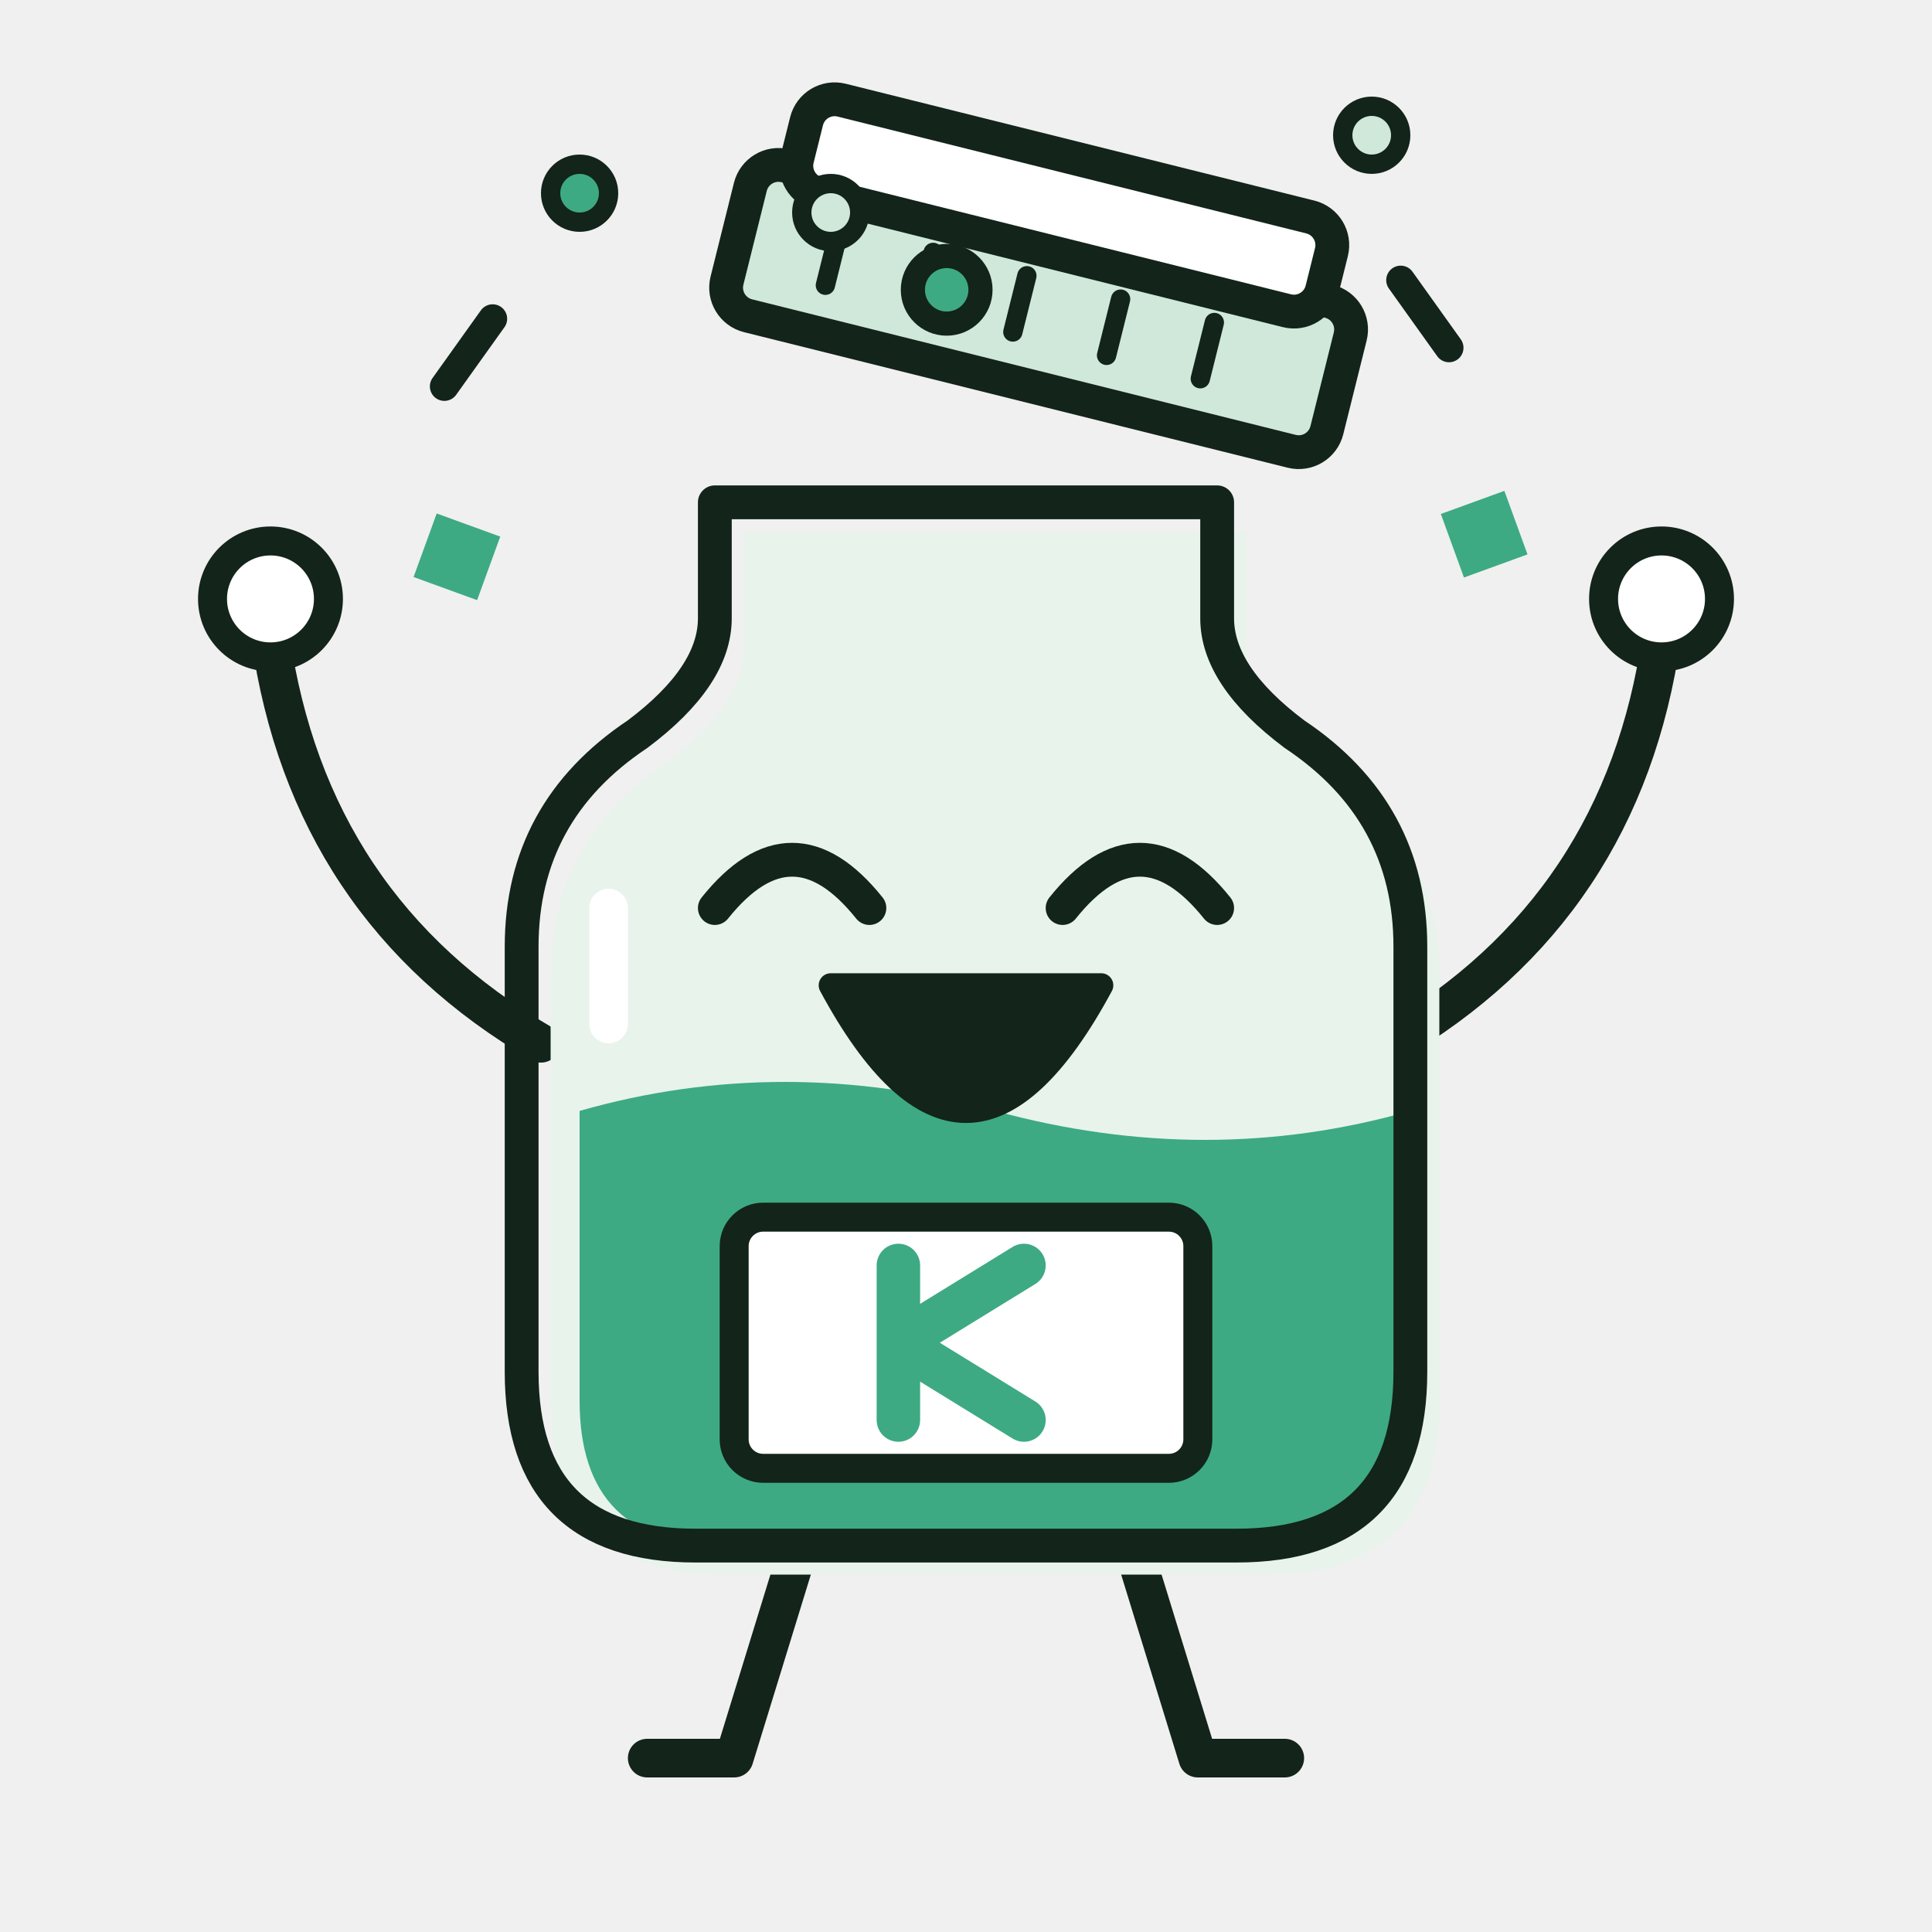
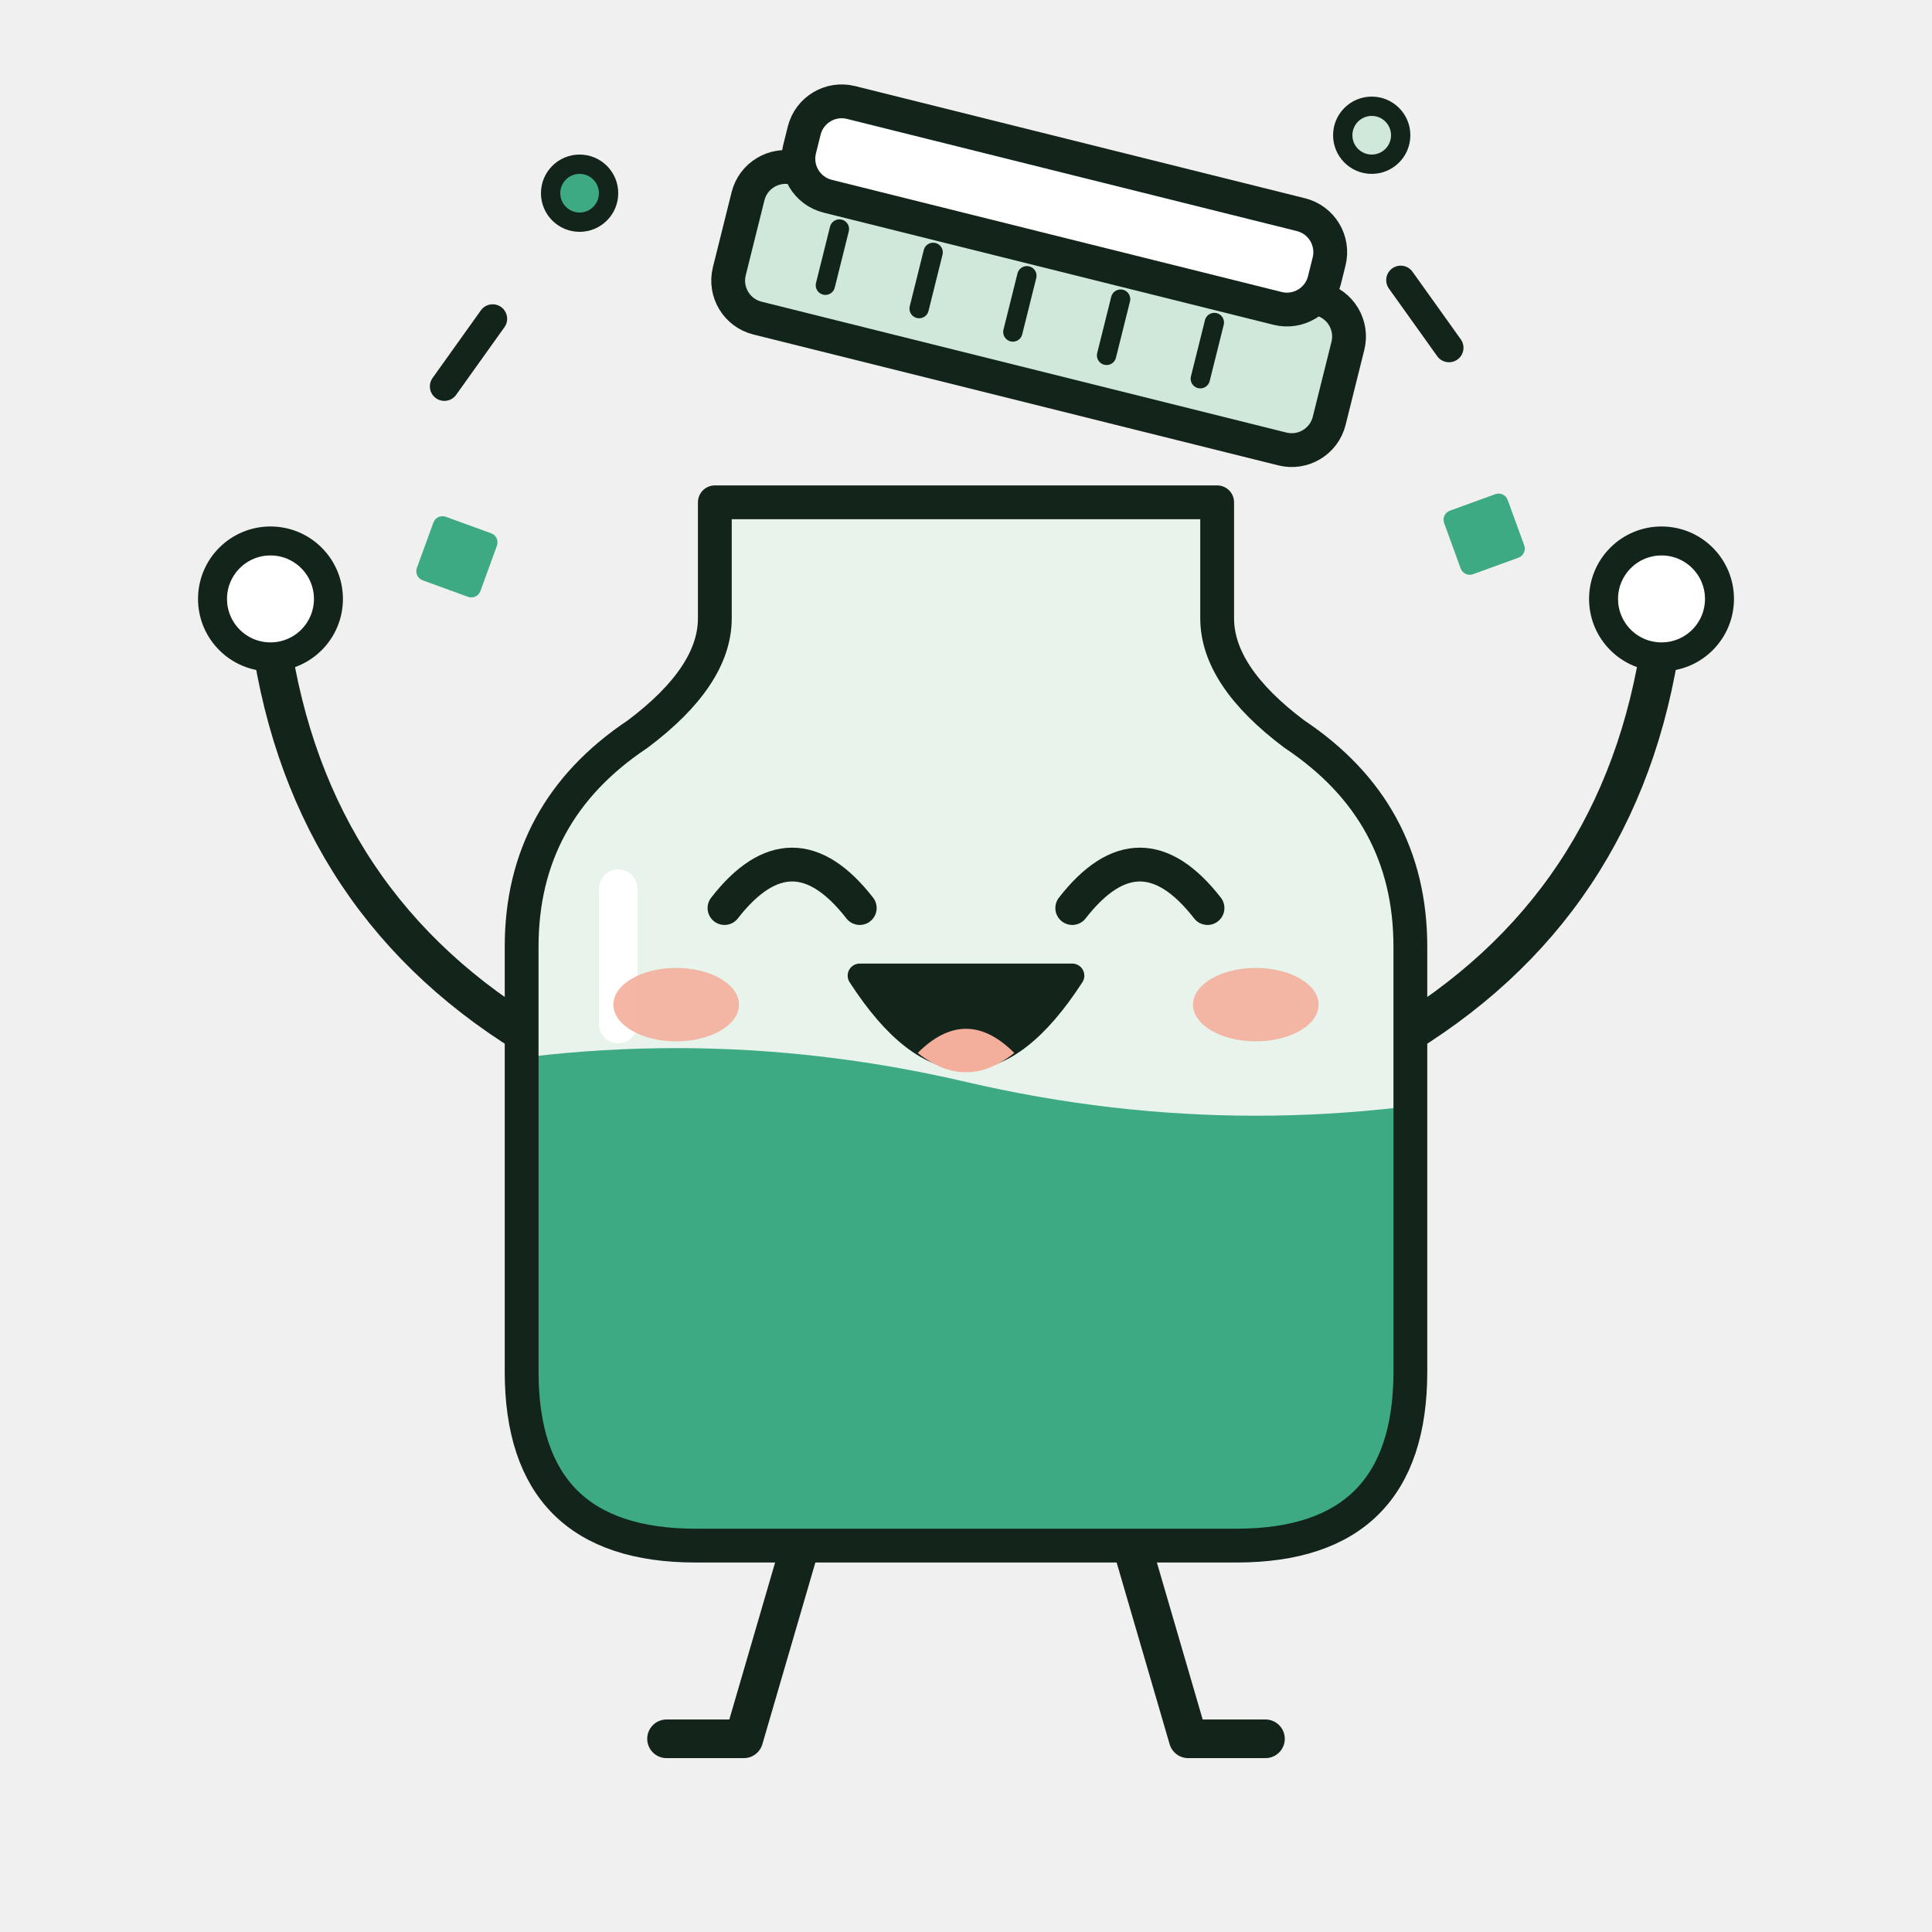
<svg xmlns="http://www.w3.org/2000/svg" viewBox="0 0 200 200" width="200" height="200">
-   <path d="M84 156 L76 182 h-9" fill="none" stroke="#13241A" stroke-width="4" stroke-linecap="round" stroke-linejoin="round" />
-   <path d="M116 156 L124 182 h9" fill="none" stroke="#13241A" stroke-width="4" stroke-linecap="round" stroke-linejoin="round" />
-   <path d="M56 108 Q32 94 28 66" fill="none" stroke="#13241A" stroke-width="4" stroke-linecap="round" stroke-linejoin="round" />
-   <path d="M144 108 Q168 94 172 66" fill="none" stroke="#13241A" stroke-width="4" stroke-linecap="round" stroke-linejoin="round" />
-   <g transform="translate(0 0)">
-     <path d="M74 52 H126 V64 Q126 70 134 76 Q146 84 146 98 V142 Q146 160 128 160 H72 Q54 160 54 142 V98 Q54 84 66 76 Q74 70 74 64 Z" transform="translate(3 3)" fill="#E8F3EC" />
-     <path d="M57 112 Q78 106 100 112 T143 112 V142 Q143 157 128 157 H72 Q57 157 57 142 Z" transform="translate(3 3)" fill="#3DAA84" />
-     <path d="M74 52 H126 V64 Q126 70 134 76 Q146 84 146 98 V142 Q146 160 128 160 H72 Q54 160 54 142 V98 Q54 84 66 76 Q74 70 74 64 Z" fill="none" stroke="#13241A" stroke-width="3.5" stroke-linecap="round" stroke-linejoin="round" />
-     <path d="M63 94 v12" stroke="#FFFFFF" stroke-width="4" stroke-linecap="round" />
-     <rect x="76" y="126" width="48" height="26" rx="3" fill="#FFFFFF" stroke="#13241A" stroke-width="3" stroke-linecap="round" stroke-linejoin="round" />
-     <path d="M93 131 v16 M93 139 l13 -8 M93 139 l13 8" fill="none" stroke="#3DAA84" stroke-width="4.5" stroke-linecap="round" stroke-linejoin="round" />
-   </g>
-   <g transform="translate(8 -16) rotate(14 100 46)">
-     <rect x="68" y="40" width="64" height="16" rx="3" fill="#CFE8DA" stroke="#13241A" stroke-width="3.5" stroke-linecap="round" stroke-linejoin="round" />
-     <path d="M78 45 v6 M88 45 v6 M98 45 v6 M108 45 v6 M118 45 v6" fill="none" stroke="#13241A" stroke-width="2" stroke-linecap="round" stroke-linejoin="round" />
-     <rect x="72" y="32" width="56" height="10" rx="3" fill="#FFFFFF" stroke="#13241A" stroke-width="3.5" stroke-linecap="round" stroke-linejoin="round" />
-   </g>
-   <path d="M74 94 q8 -10 16 0" fill="none" stroke="#13241A" stroke-width="3.5" stroke-linecap="round" stroke-linejoin="round" />
-   <path d="M110 94 q8 -10 16 0" fill="none" stroke="#13241A" stroke-width="3.5" stroke-linecap="round" stroke-linejoin="round" />
-   <path d="M86 102 Q100 128 114 102 Z" fill="#13241A" stroke="#13241A" stroke-width="2.5" stroke-linecap="round" stroke-linejoin="round" />
-   <circle cx="28" cy="62" r="6" fill="#FFFFFF" stroke="#13241A" stroke-width="3" stroke-linecap="round" stroke-linejoin="round" />
-   <circle cx="172" cy="62" r="6" fill="#FFFFFF" stroke="#13241A" stroke-width="3" stroke-linecap="round" stroke-linejoin="round" />
-   <circle cx="98" cy="30" r="3.5" fill="#3DAA84" stroke="#13241A" stroke-width="2.5" stroke-linecap="round" stroke-linejoin="round" />
-   <circle cx="86" cy="22" r="3" fill="#CFE8DA" stroke="#13241A" stroke-width="2" stroke-linecap="round" stroke-linejoin="round" />
  <path d="M46 40 l5 -7" fill="none" stroke="#13241A" stroke-width="3" stroke-linecap="round" stroke-linejoin="round" />
  <path d="M150 36 l-5 -7" fill="none" stroke="#13241A" stroke-width="3" stroke-linecap="round" stroke-linejoin="round" />
  <circle cx="60" cy="20" r="3" fill="#3DAA84" stroke="#13241A" stroke-width="2" stroke-linecap="round" stroke-linejoin="round" />
  <circle cx="142" cy="14" r="3" fill="#CFE8DA" stroke="#13241A" stroke-width="2" stroke-linecap="round" stroke-linejoin="round" />
-   <rect x="44" y="54" width="7" height="7" fill="#3DAA84" transform="rotate(20 47 57)" />
-   <rect x="150" y="52" width="7" height="7" fill="#3DAA84" transform="rotate(-20 153 55)" />
+   <rect x="44" y="54" width="7" height="7" rx="1" fill="#3DAA84" transform="rotate(20 47 57)" />
+   <rect x="150" y="52" width="7" height="7" rx="1" fill="#3DAA84" transform="rotate(-20 153 55)" />
+   <path d="M84 156 L77 180 h-8" fill="none" stroke="#13241A" stroke-width="4" stroke-linecap="round" stroke-linejoin="round" />
+   <path d="M116 156 L123 180 h8" fill="none" stroke="#13241A" stroke-width="4" stroke-linecap="round" stroke-linejoin="round" />
+   <path d="M56 108 Q32 94 28 66" fill="none" stroke="#13241A" stroke-width="4" stroke-linecap="round" stroke-linejoin="round" />
+   <path d="M144 108 Q168 94 172 66" fill="none" stroke="#13241A" stroke-width="4" stroke-linecap="round" stroke-linejoin="round" />
+   <circle cx="28" cy="62" r="6" fill="#FFFFFF" stroke="#13241A" stroke-width="3" stroke-linecap="round" stroke-linejoin="round" />
+   <circle cx="172" cy="62" r="6" fill="#FFFFFF" stroke="#13241A" stroke-width="3" stroke-linecap="round" stroke-linejoin="round" />
+   <defs>
+     <clipPath id="jar">
+       <path d="M74 52 H126 V64 Q126 70 134 76 Q146 84 146 98 V142 Q146 160 128 160 H72 Q54 160 54 142 V98 Q54 84 66 76 Q74 70 74 64 Z" />
+     </clipPath>
+   </defs>
+   <path d="M74 52 H126 V64 Q126 70 134 76 Q146 84 146 98 V142 Q146 160 128 160 H72 Q54 160 54 142 V98 Q54 84 66 76 Q74 70 74 64 Z" fill="#E8F3EC" />
+   <path d="M40 112 Q70 105 100 112 T160 112 V170 H40 Z" fill="#3DAA84" clip-path="url(#jar)" />
+   <path d="M64 92 v14" stroke="#FFFFFF" stroke-width="4" stroke-linecap="round" />
+   <path d="M74 52 H126 V64 Q126 70 134 76 Q146 84 146 98 V142 Q146 160 128 160 H72 Q54 160 54 142 V98 Q54 84 66 76 Q74 70 74 64 Z" fill="none" stroke="#13241A" stroke-width="3.5" stroke-linecap="round" stroke-linejoin="round" />
+   <g opacity="0.9">
+     <ellipse cx="70" cy="104" rx="6.5" ry="3.8" fill="#F4AE9C" />
+     <ellipse cx="130" cy="104" rx="6.5" ry="3.8" fill="#F4AE9C" />
+   </g>
+   <path d="M75 94 q7 -9 14 0" fill="none" stroke="#13241A" stroke-width="3.5" stroke-linecap="round" stroke-linejoin="round" />
+   <path d="M111 94 q7 -9 14 0" fill="none" stroke="#13241A" stroke-width="3.5" stroke-linecap="round" stroke-linejoin="round" />
+   <path d="M89 101 Q100 118 111 101 Z" fill="#13241A" stroke="#13241A" stroke-width="2.5" stroke-linecap="round" stroke-linejoin="round" />
+   <path d="M95 109 Q100 104 105 109 Q100 113 95 109 Z" fill="#F4AE9C" />
+   <g transform="translate(8 -16) rotate(14 100 46)">
+     <rect x="68" y="40" width="64" height="16" rx="4" fill="#CFE8DA" stroke="#13241A" stroke-width="3.5" stroke-linecap="round" stroke-linejoin="round" />
+     <path d="M78 45 v6 M88 45 v6 M98 45 v6 M108 45 v6 M118 45 v6" fill="none" stroke="#13241A" stroke-width="2" stroke-linecap="round" stroke-linejoin="round" />
+     <rect x="72" y="32" width="56" height="10" rx="4" fill="#FFFFFF" stroke="#13241A" stroke-width="3.5" stroke-linecap="round" stroke-linejoin="round" />
+   </g>
</svg>
